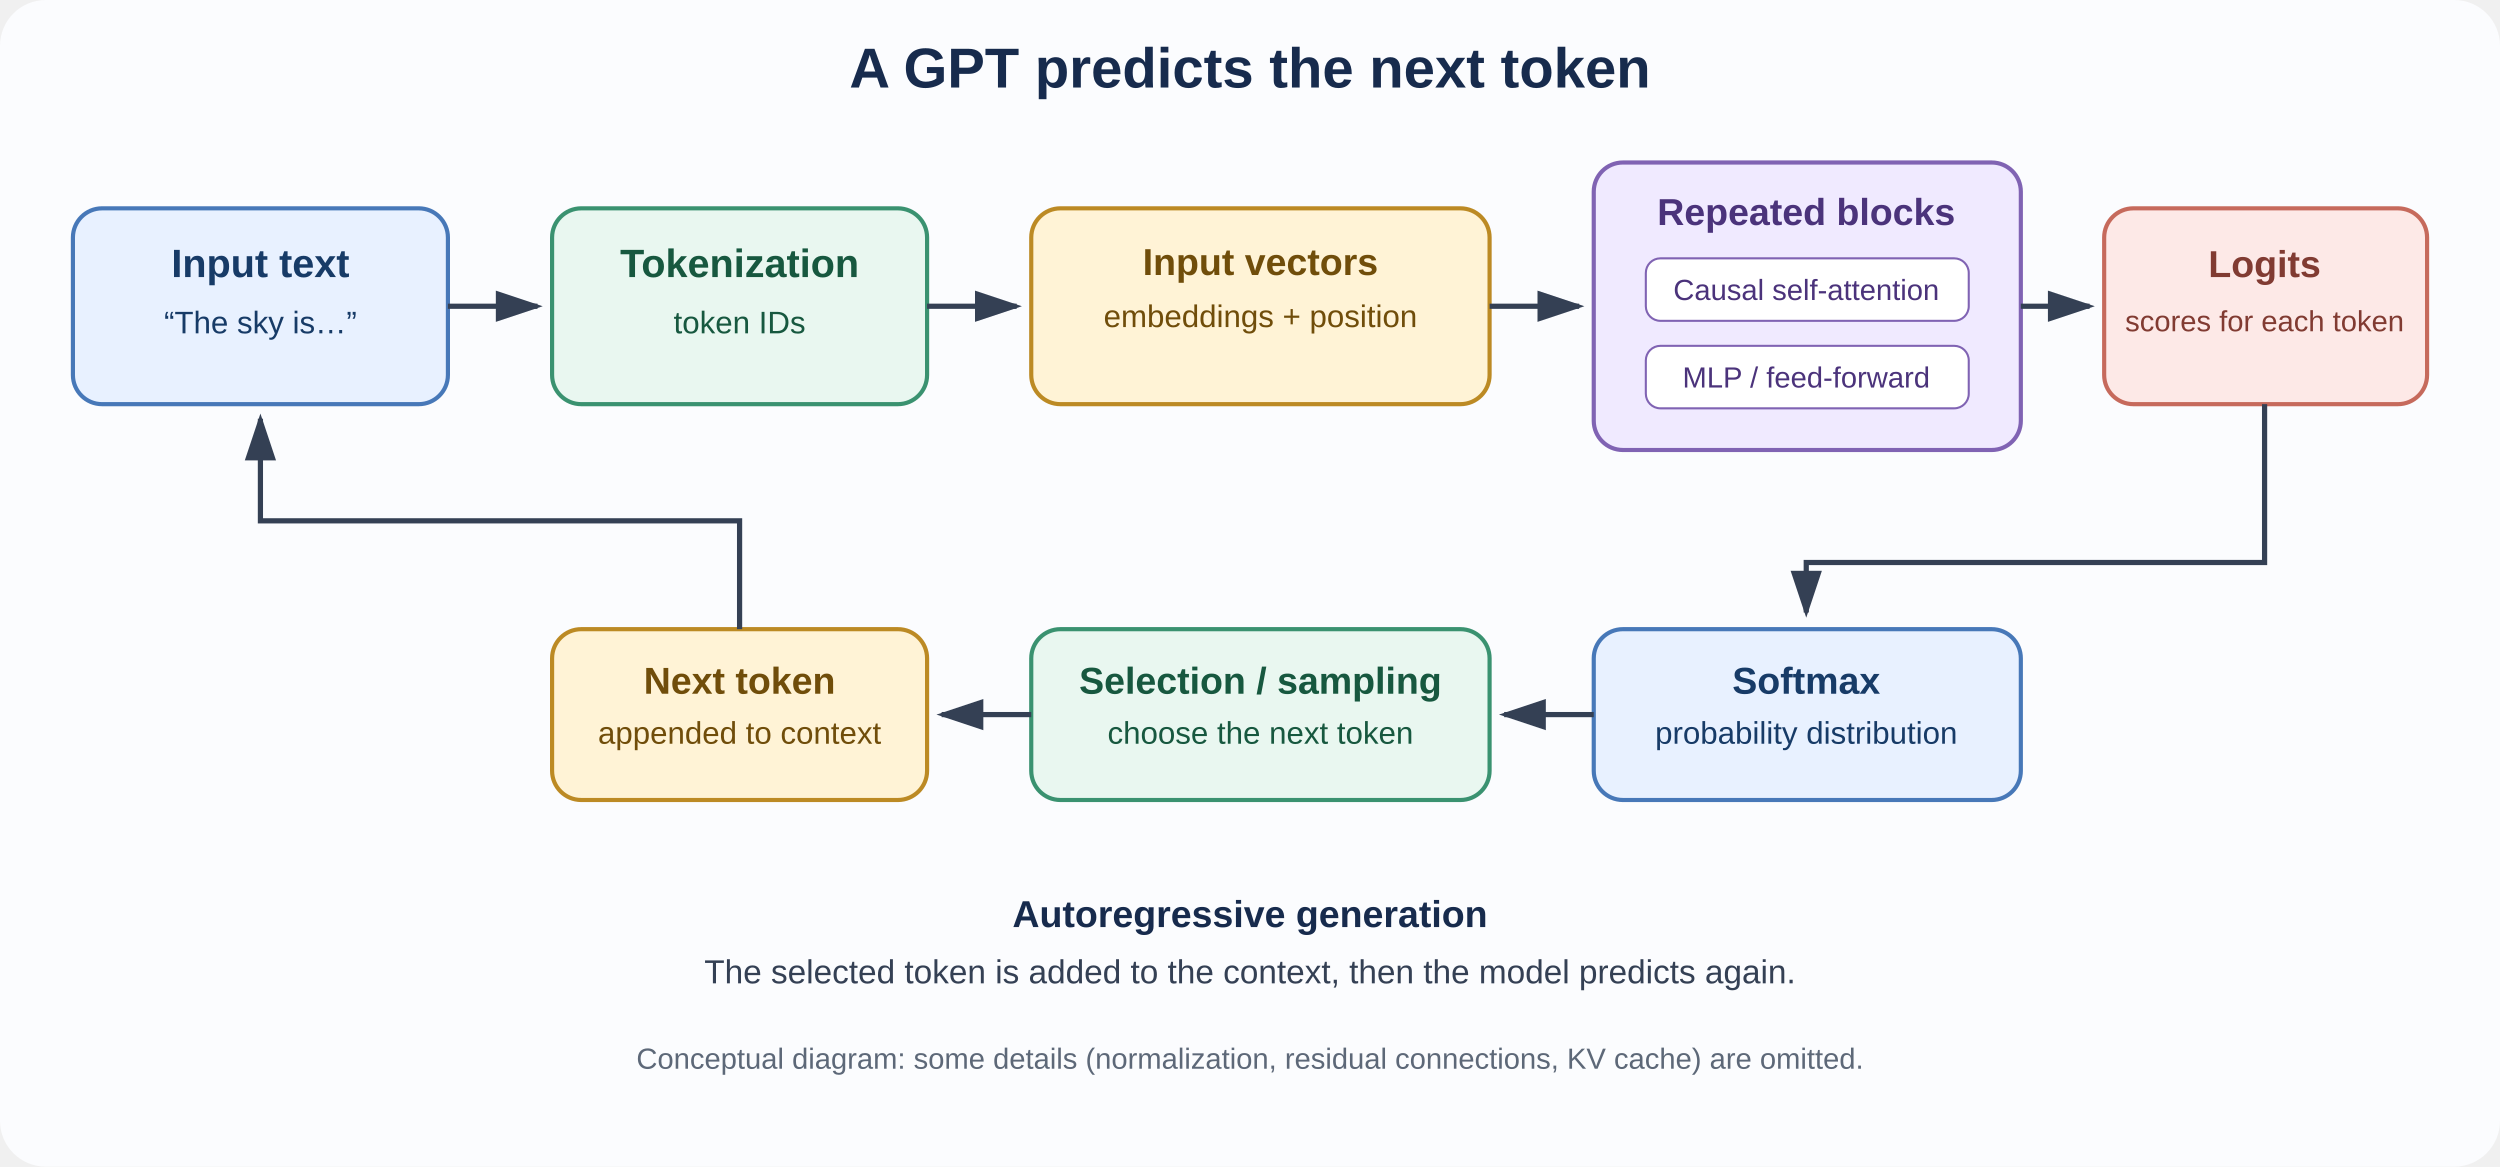
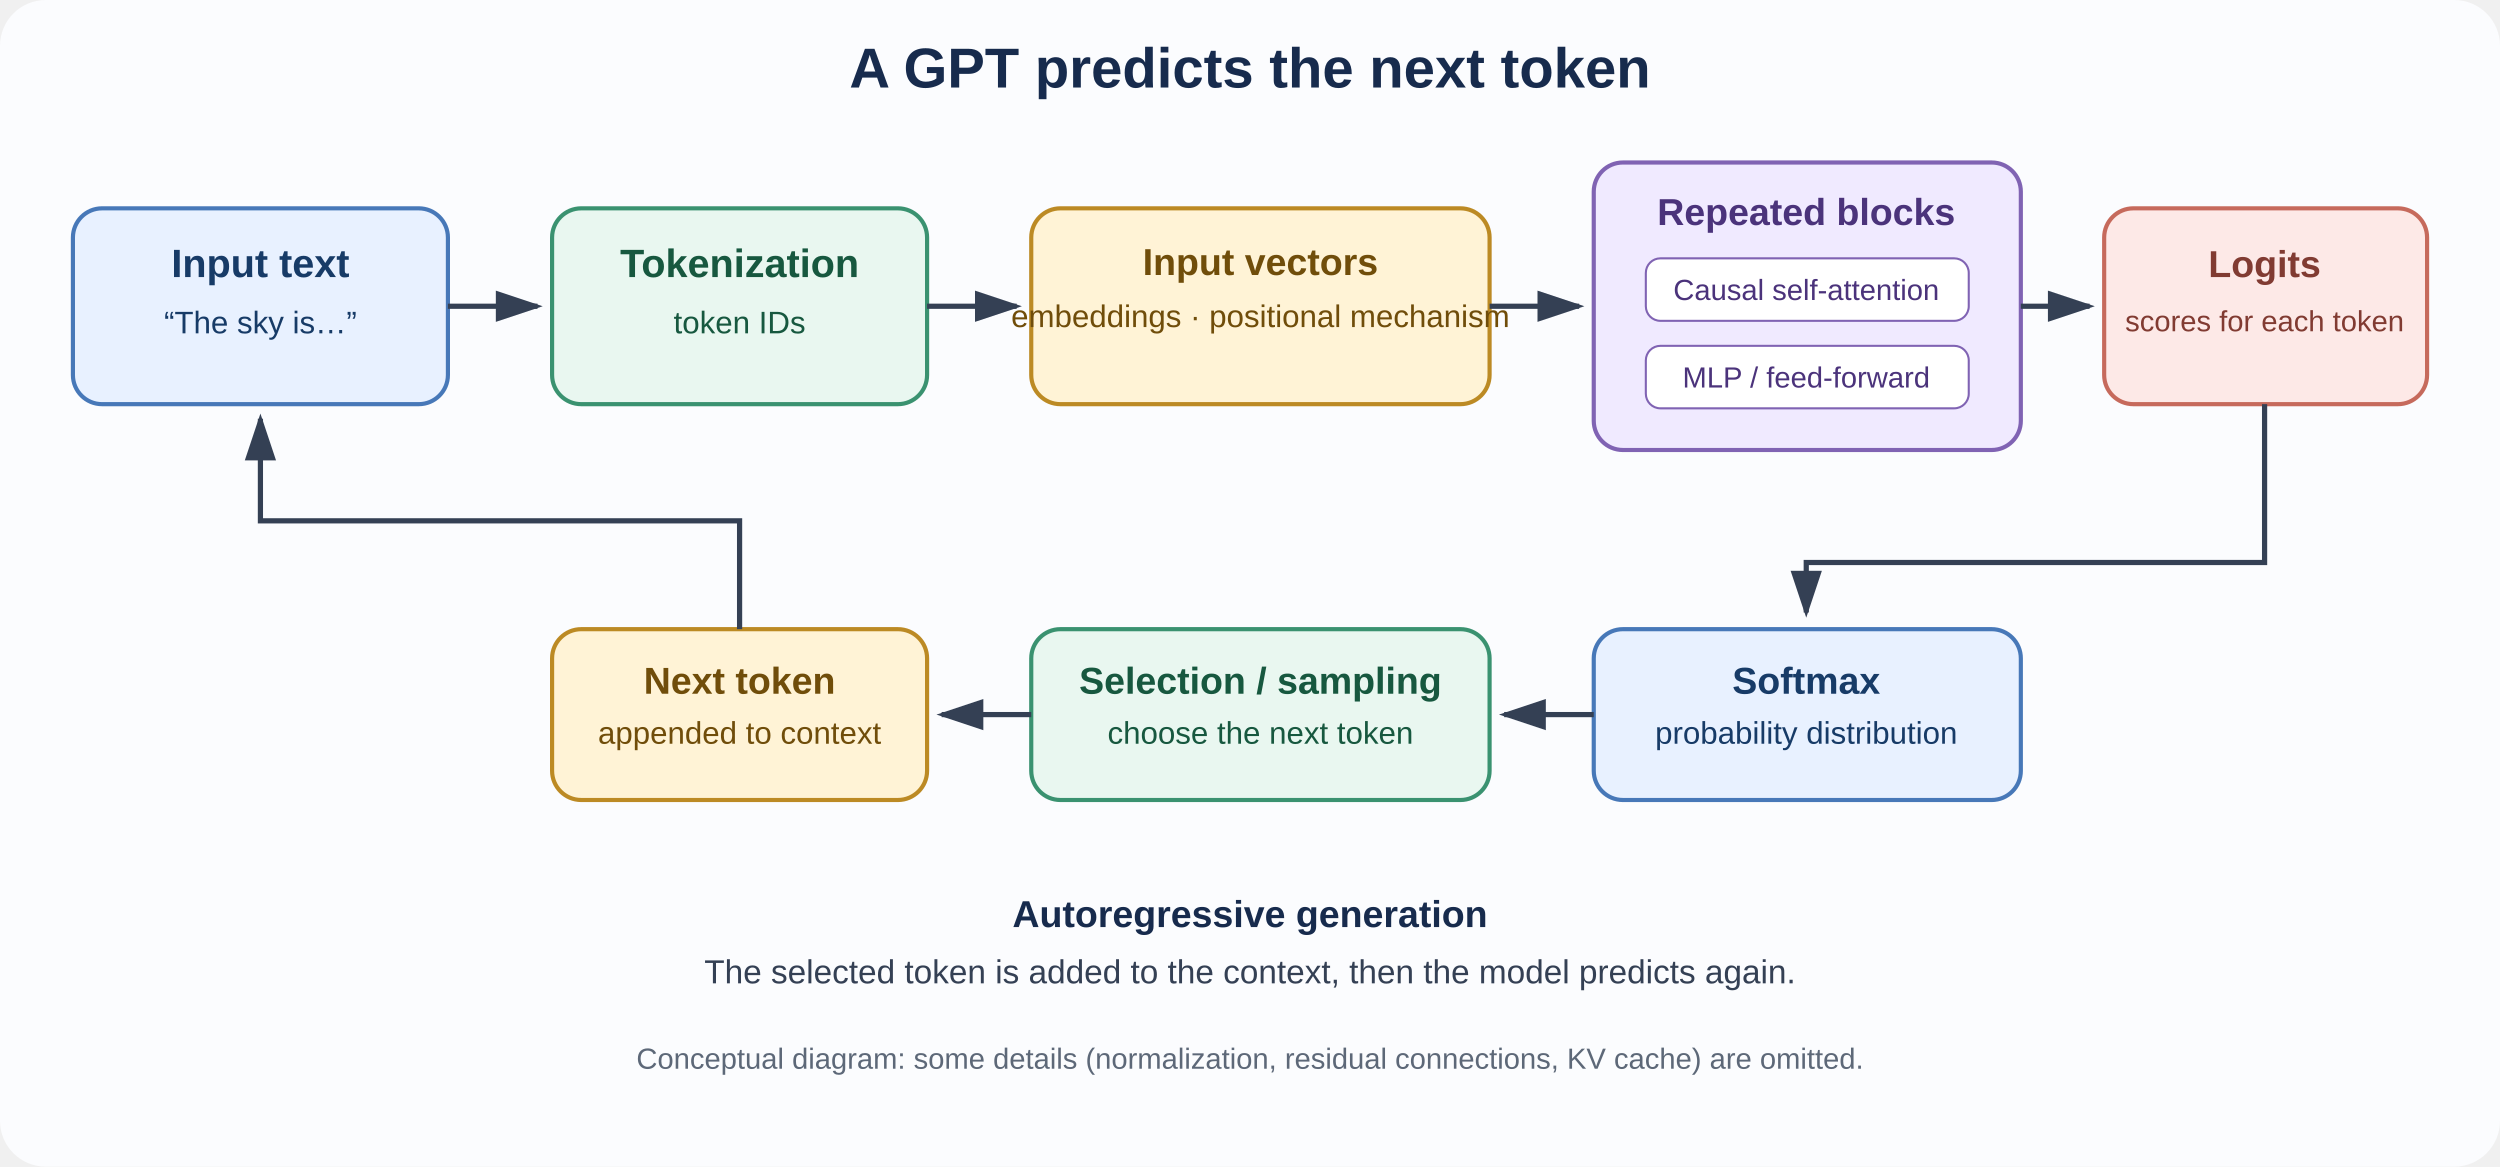
<svg xmlns="http://www.w3.org/2000/svg" width="1200" height="560" viewBox="0 0 1200 560" role="img" aria-labelledby="title desc">
  <defs>
    <marker id="arrow" markerWidth="10" markerHeight="10" refX="8" refY="3" orient="auto">
      <path d="M0,0 L0,6 L9,3 z" fill="#344054" />
    </marker>
  </defs>
  <rect width="1200" height="560" rx="22" fill="#fbfcfe" />
  <text x="600" y="42" text-anchor="middle" font-family="Arial,sans-serif" font-size="27" font-weight="700" fill="#172b4d">A GPT predicts the next token</text>
  <g font-family="Arial,sans-serif" text-anchor="middle">
    <rect x="35" y="100" width="180" height="94" rx="14" fill="#e8f1ff" stroke="#4778b8" stroke-width="2" />
    <text x="125" y="133" font-size="19" font-weight="700" fill="#173b67">Input text</text>
    <text x="125" y="160" font-size="15" fill="#173b67">“The sky is…”</text>
    <rect x="265" y="100" width="180" height="94" rx="14" fill="#e9f7f0" stroke="#3a9270" stroke-width="2" />
    <text x="355" y="133" font-size="19" font-weight="700" fill="#17583f">Tokenization</text>
    <text x="355" y="160" font-size="15" fill="#17583f">token IDs</text>
    <rect x="495" y="100" width="220" height="94" rx="14" fill="#fff3d6" stroke="#bc8a24" stroke-width="2" />
    <text x="605" y="132" font-size="18" font-weight="700" fill="#704d0a">Input vectors</text>
-     <text x="605" y="157" font-size="15" fill="#704d0a">embeddings + position</text>
+     <text x="605" y="157" font-size="15" fill="#704d0a">embeddings · positional mechanism</text>
    <rect x="765" y="78" width="205" height="138" rx="14" fill="#f0eaff" stroke="#8063b3" stroke-width="2" />
    <text x="867" y="108" font-size="18" font-weight="700" fill="#4b337b">Repeated blocks</text>
    <rect x="790" y="124" width="155" height="30" rx="7" fill="#fff" stroke="#8063b3" />
    <text x="867" y="144" font-size="14" fill="#4b337b">Causal self-attention</text>
    <rect x="790" y="166" width="155" height="30" rx="7" fill="#fff" stroke="#8063b3" />
    <text x="867" y="186" font-size="14" fill="#4b337b">MLP / feed-forward</text>
    <rect x="1010" y="100" width="155" height="94" rx="14" fill="#fde9e7" stroke="#c66a5c" stroke-width="2" />
    <text x="1087" y="133" font-size="18" font-weight="700" fill="#813b32">Logits</text>
    <text x="1087" y="159" font-size="14" fill="#813b32">scores for each token</text>
    <g stroke="#344054" stroke-width="2.5" fill="none" marker-end="url(#arrow)">
      <path d="M215 147 H258" />
      <path d="M445 147 H488" />
      <path d="M715 147 H758" />
      <path d="M970 147 H1003" />
    </g>
    <rect x="765" y="302" width="205" height="82" rx="14" fill="#e8f1ff" stroke="#4778b8" stroke-width="2" />
    <text x="867" y="333" font-size="18" font-weight="700" fill="#173b67">Softmax</text>
    <text x="867" y="357" font-size="15" fill="#173b67">probability distribution</text>
    <rect x="495" y="302" width="220" height="82" rx="14" fill="#e9f7f0" stroke="#3a9270" stroke-width="2" />
    <text x="605" y="333" font-size="18" font-weight="700" fill="#17583f">Selection / sampling</text>
    <text x="605" y="357" font-size="15" fill="#17583f">choose the next token</text>
    <path d="M1087 194 V270 H867 V294" stroke="#344054" stroke-width="2.5" fill="none" marker-end="url(#arrow)" />
    <path d="M765 343 H722" stroke="#344054" stroke-width="2.5" fill="none" marker-end="url(#arrow)" />
    <rect x="265" y="302" width="180" height="82" rx="14" fill="#fff3d6" stroke="#bc8a24" stroke-width="2" />
    <text x="355" y="333" font-size="18" font-weight="700" fill="#704d0a">Next token</text>
    <text x="355" y="357" font-size="15" fill="#704d0a">appended to context</text>
    <path d="M495 343 H452" stroke="#344054" stroke-width="2.5" fill="none" marker-end="url(#arrow)" />
    <path d="M355 302 V250 H125 V201" stroke="#344054" stroke-width="2.5" fill="none" marker-end="url(#arrow)" />
    <text x="600" y="445" font-size="18" font-weight="700" fill="#172b4d">Autoregressive generation</text>
    <text x="600" y="472" font-size="16" fill="#344054">The selected token is added to the context, then the model predicts again.</text>
    <text x="600" y="513" font-size="14" fill="#5d6878">Conceptual diagram: some details (normalization, residual connections, KV cache) are omitted.</text>
  </g>
</svg>
